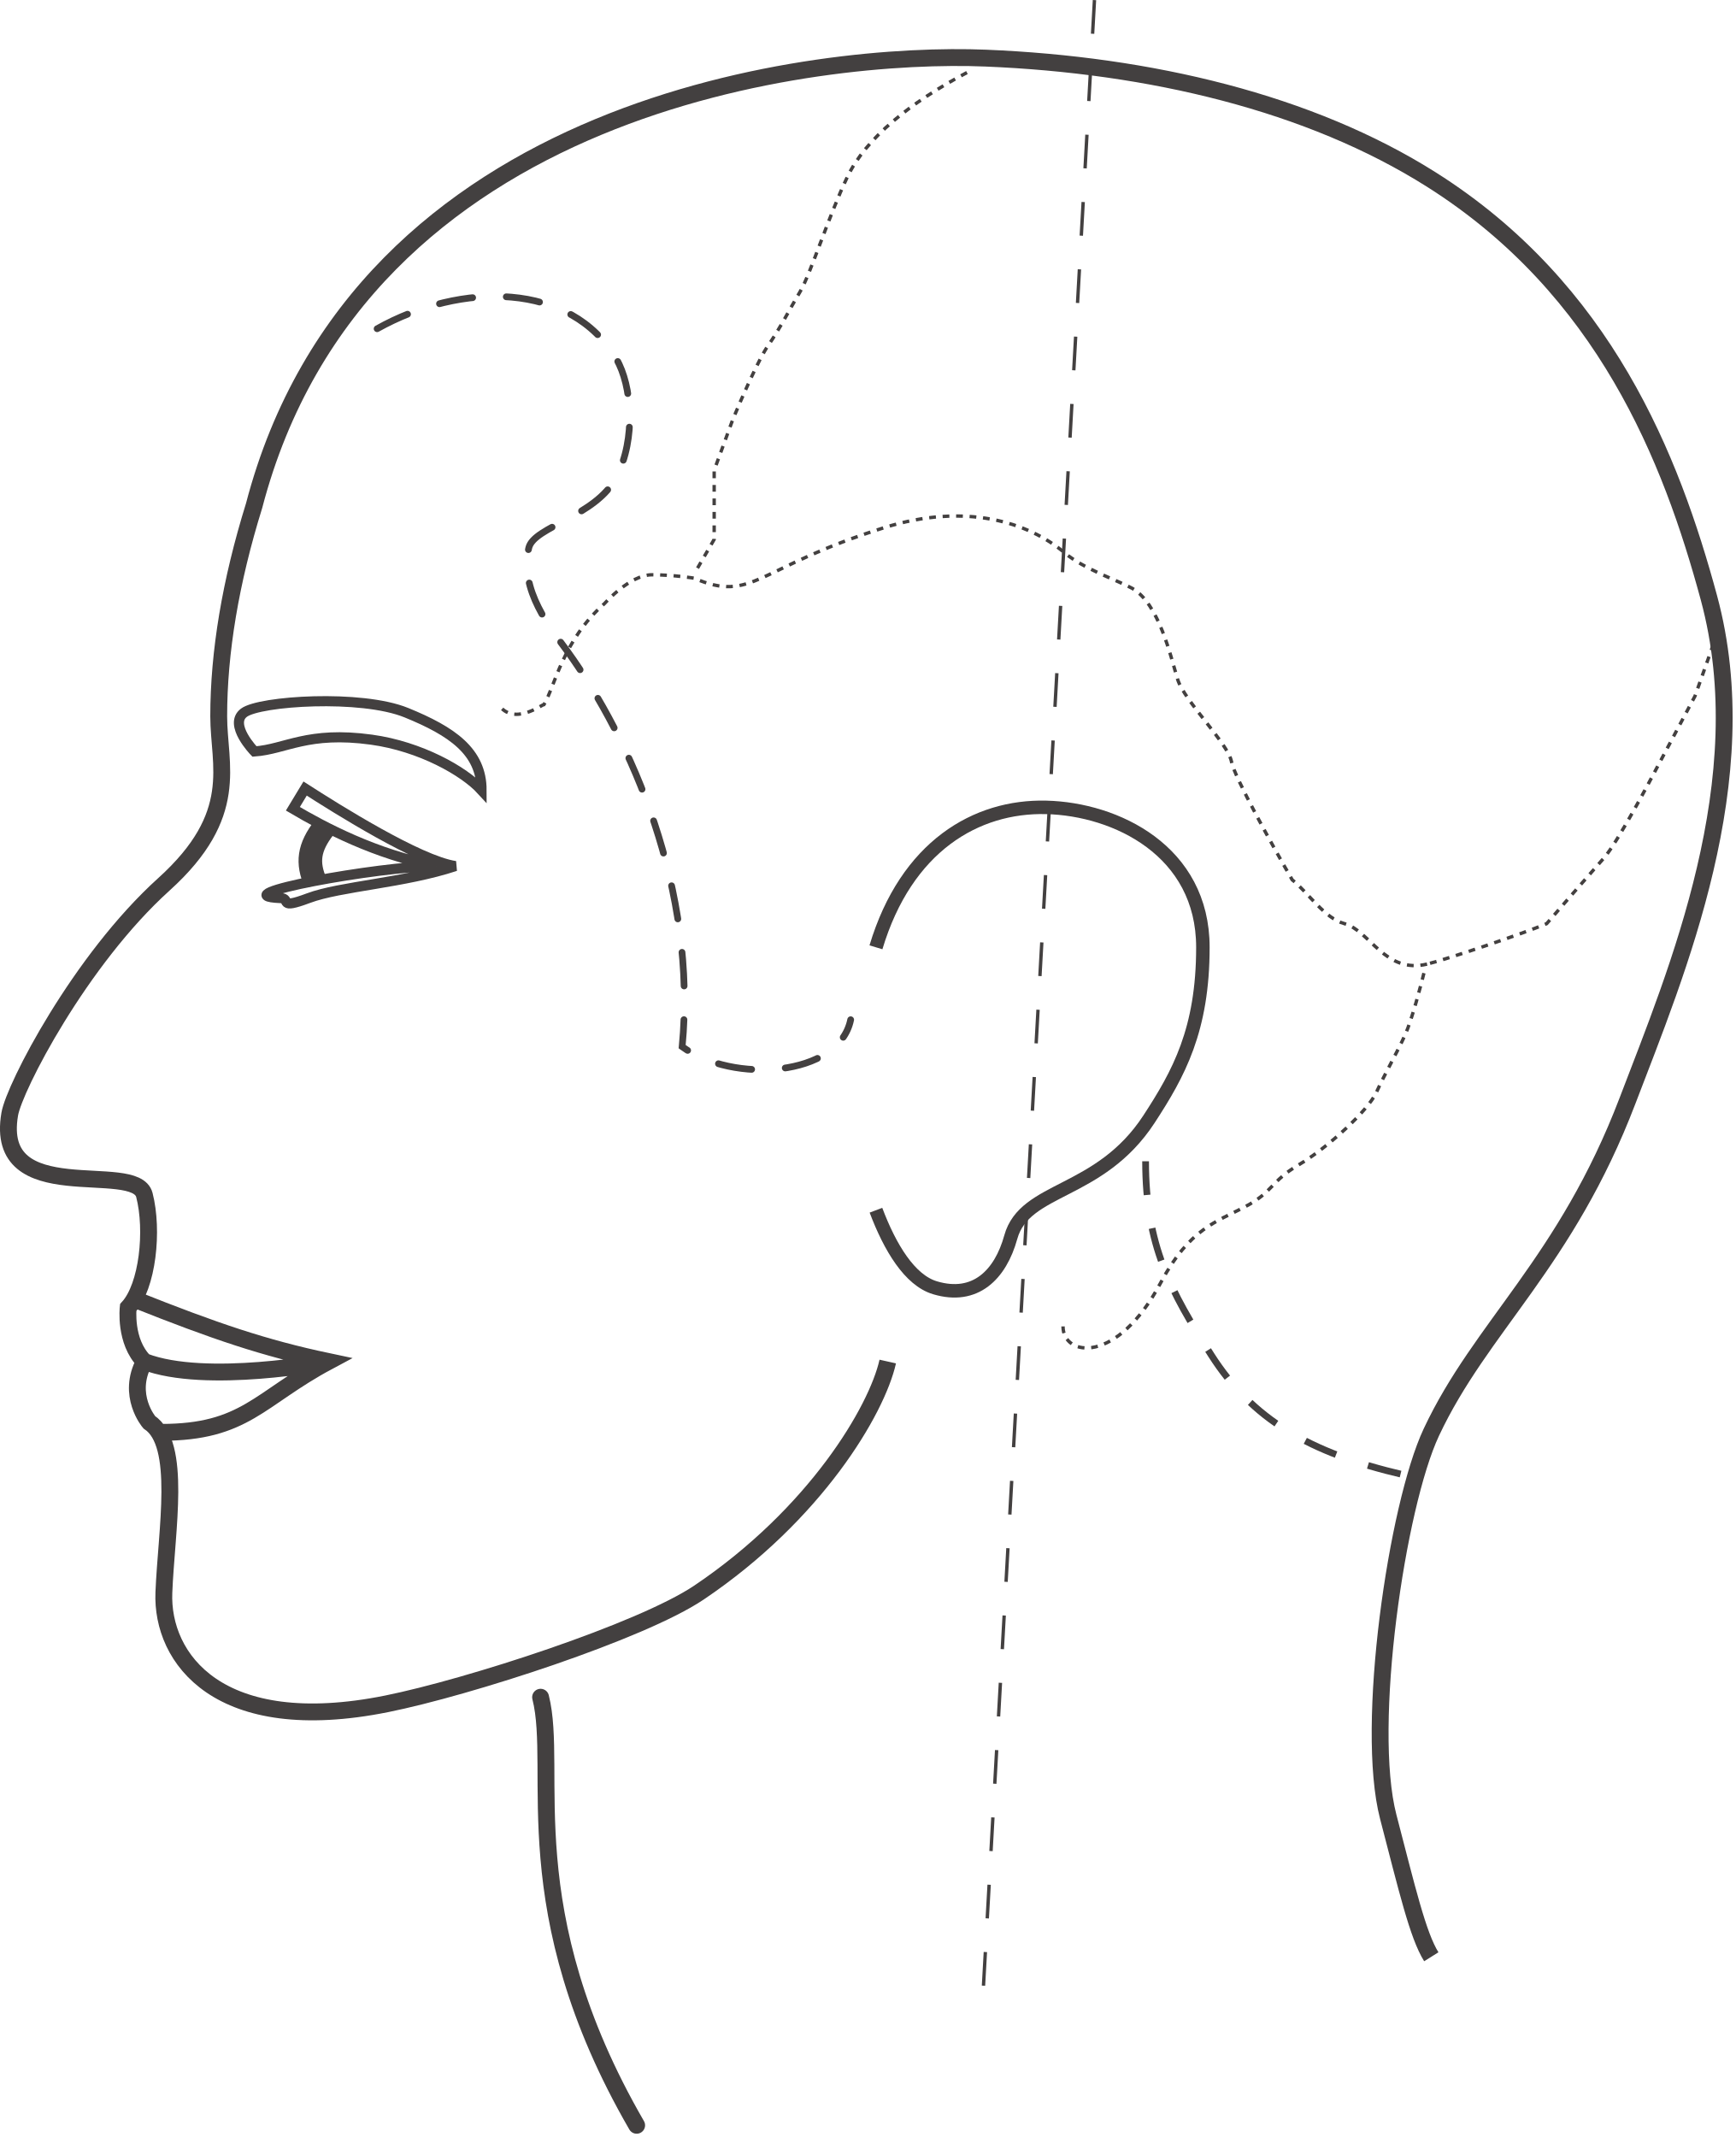
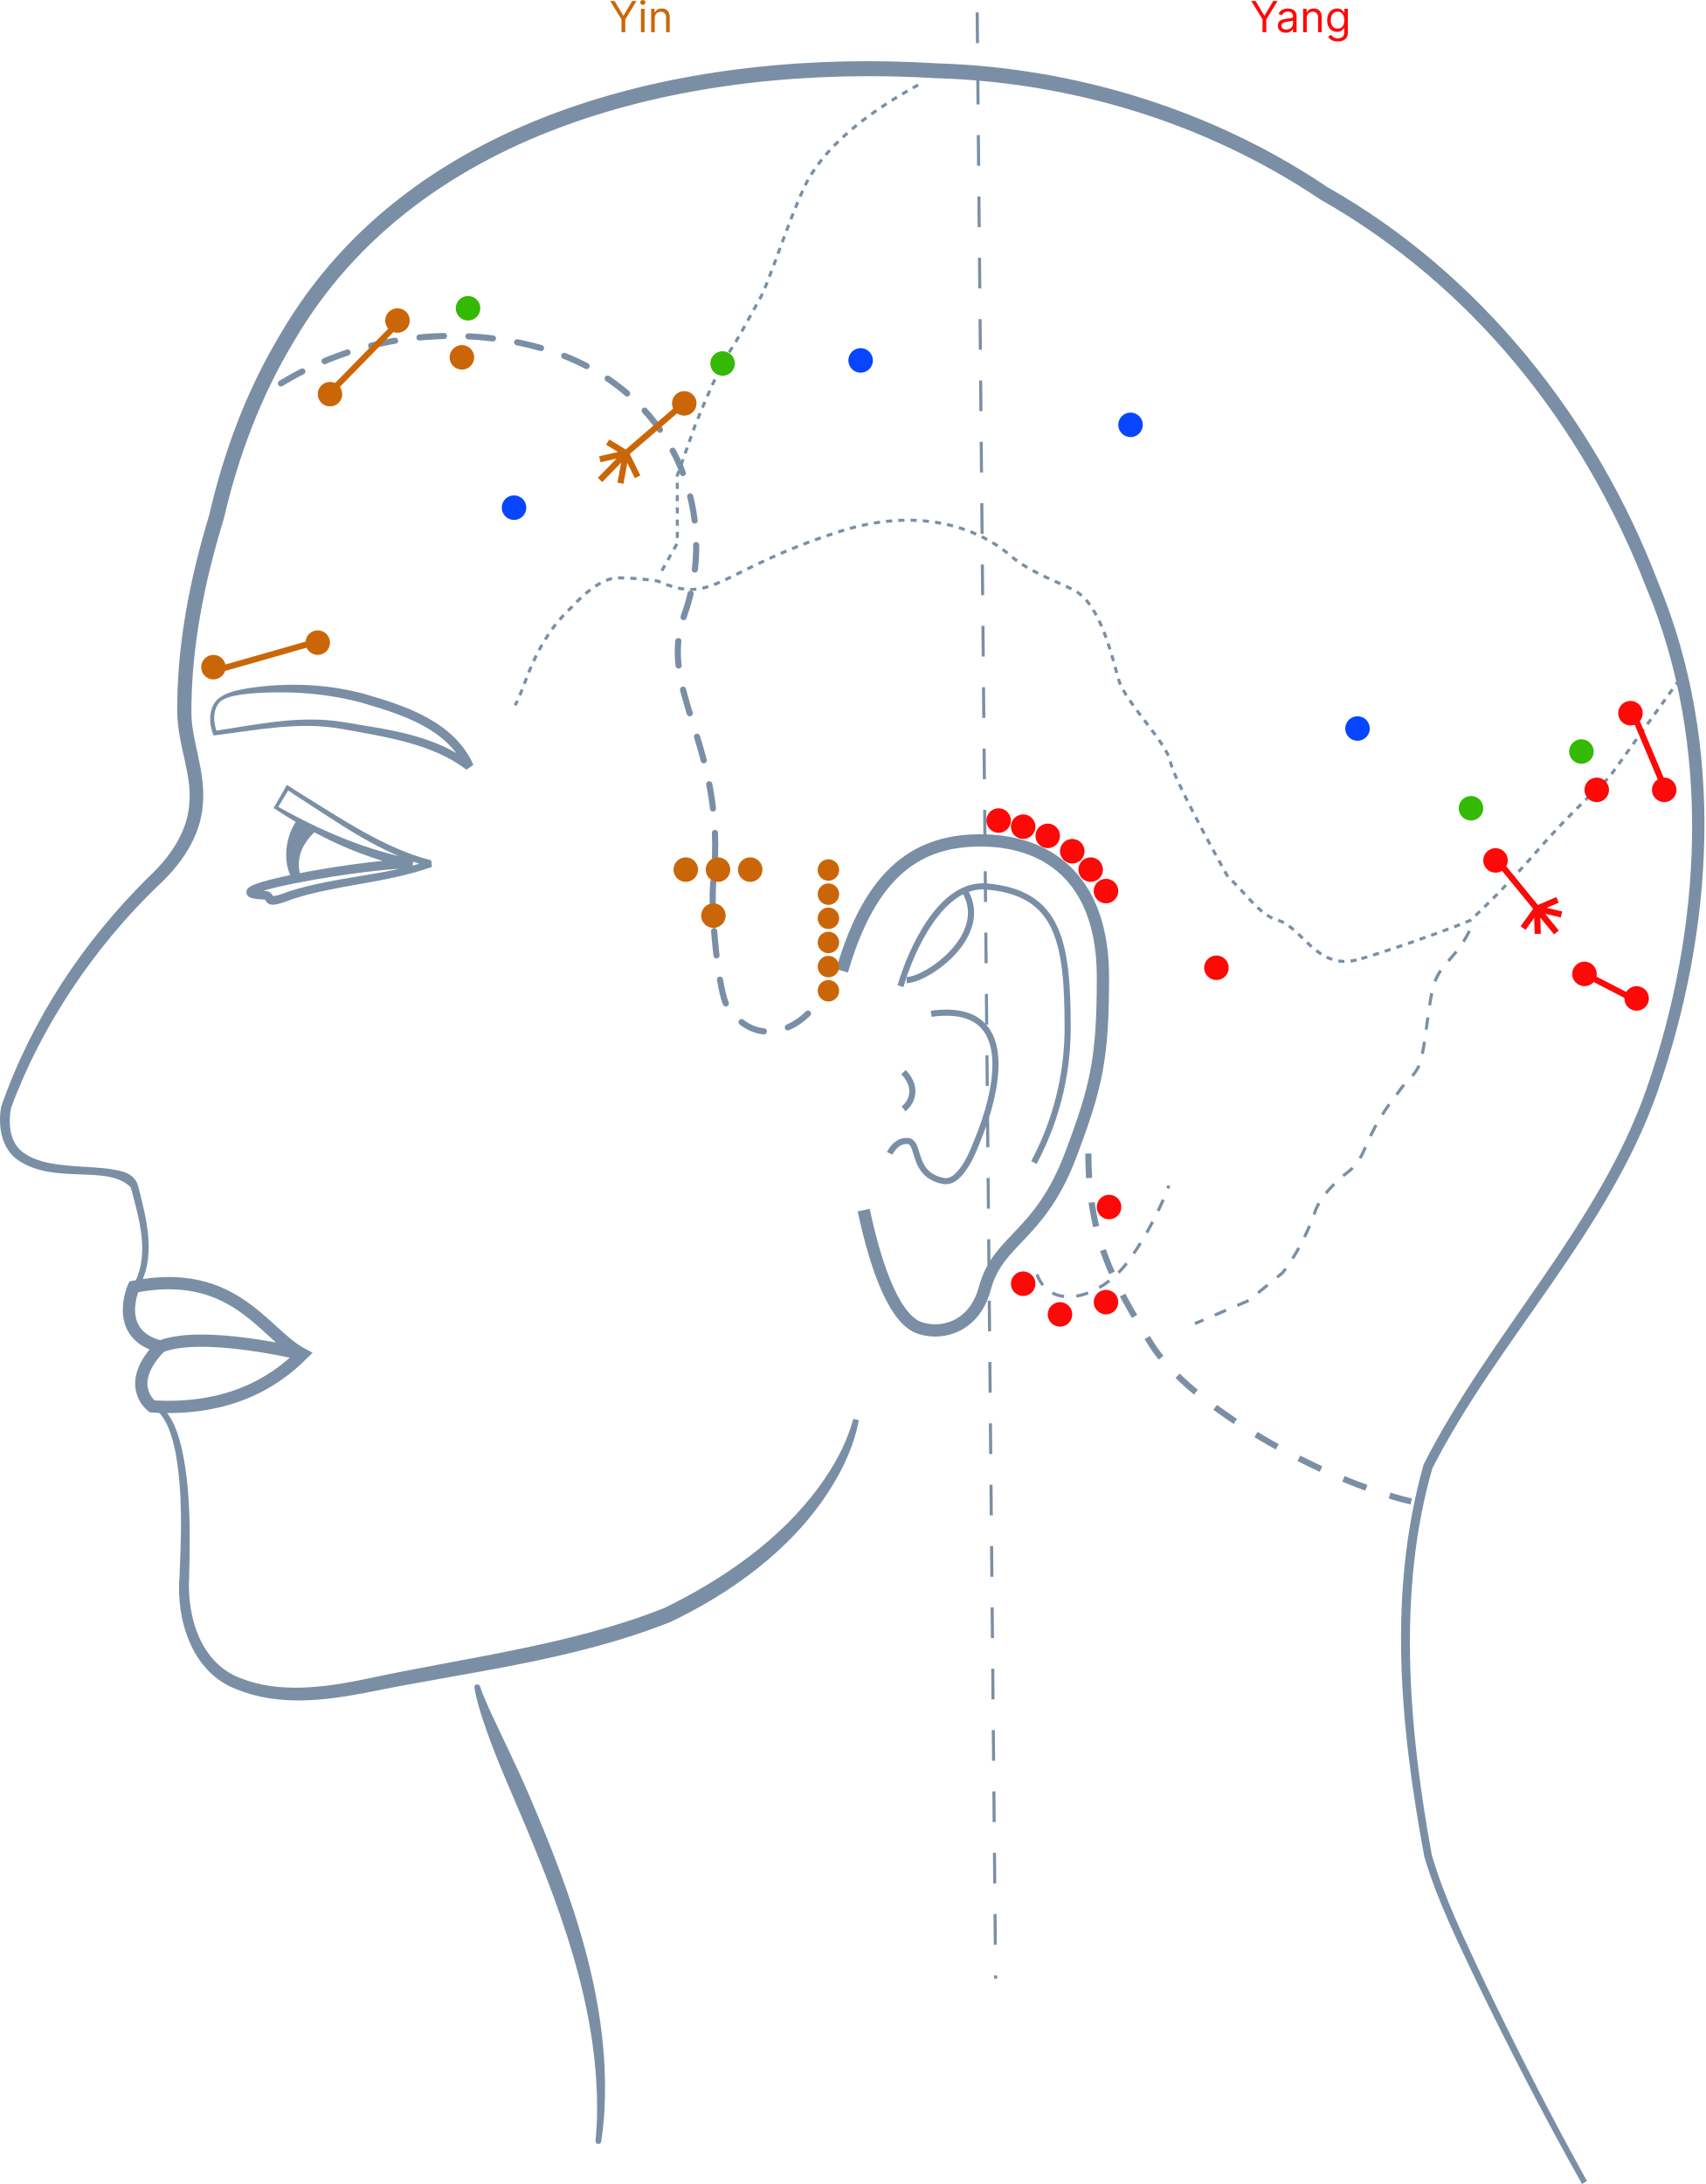
- <svg xmlns="http://www.w3.org/2000/svg" width="515" height="634" viewBox="0 0 515 634" fill="none">
-   <g id="head_side">
-     <path id="silouette" d="M42.838 403.937C36.878 397.934 38.034 387.928 38.034 387.928C43.814 381.592 45.548 365.033 42.838 354.528C40.129 344.023 -1.986 359.042 2.89 330.528C4.243 322.622 23.695 284.877 48.62 262.365C71.551 241.655 64.891 227.069 64.891 212.528C64.891 193.528 68.391 172.528 75.391 150.028C106.89 29.528 243.684 15.241 292.449 17.242C341.215 19.243 388.564 30.459 424.659 53.26C476.134 85.776 495.849 136.071 507.019 177.323C521.649 231.35 497.484 288.291 482.89 326.528C464.519 374.664 439.39 393.528 424.659 424.947C414.465 446.688 404.847 512.014 411.89 539.028C417.5 560.539 420.685 574.191 424.659 580.528M42.838 403.937C37.42 413.942 44.285 421.946 44.285 421.946C54.038 428.449 49.372 453.828 48.62 472.471C47.831 492.028 64.891 515.528 114.725 505.488C138.95 500.607 190.239 484.014 207.39 472.471C241.89 449.253 260.139 418.444 263.39 403.937M42.838 403.937C61.083 410.94 97.386 403.937 97.386 403.937M47.831 424.947C72.756 424.947 76.796 414.942 97.386 403.937C78.421 399.935 63.679 394.932 39.838 385.427" stroke="#434040" stroke-width="5" />
-     <path id="Vector 5" d="M160.39 503.528C165.92 525.361 151.89 566.528 188.89 630.528" stroke="#434040" stroke-width="5" stroke-linecap="round" />
-     <path id="Vector 3" d="M129.402 256.944C111.259 253.444 96.226 245.444 86.895 239.944L90.524 233.944C99.855 239.944 124.322 255.344 135.104 256.944C120.071 261.944 100.891 262.944 91.561 266.444C82.23 269.944 86.503 266.579 83.267 266.444C64.663 265.667 112.814 256.944 129.402 256.944Z" stroke="#434040" stroke-width="3" />
-     <path id="Vector 4" d="M96.223 245.444C91.557 251.444 91.039 255.944 93.631 261.944" stroke="#434040" stroke-width="7" />
-     <path id="Vector 2" d="M120.589 211.444C107.112 205.944 77.046 207.944 72.381 211.444C67.716 214.944 75.491 222.944 75.491 222.944C84.822 222.277 91.235 216.827 110.222 219.444C124.736 221.444 137.695 228.777 142.879 234.444C142.879 222.944 134.067 216.944 120.589 211.444Z" stroke="#434040" stroke-width="3" />
-     <path id="ear" d="M259.89 281.046C268.89 251.047 289.656 239.028 310.39 239.528C331.125 240.028 356.89 252.437 356.89 281.046C356.89 305.546 349.703 318.546 340.89 332.046C326.187 354.571 304.037 352.047 299.89 367.046C296.818 378.158 289.39 385.646 277.39 382.046C269.882 379.794 264.037 370.046 259.89 359.046" stroke="#434040" stroke-width="4" />
-     <path id="hair_line1" d="M111.89 97.528C136.89 83.528 169.413 83.528 182.89 106.528C187.452 114.312 188.795 130.089 182.89 141.528C176.82 153.289 158.411 156.191 156.89 162.528C153.89 175.028 163.642 186.736 168.199 193.028C187.39 219.528 206.89 264.028 202.39 310.528C217.39 321.528 248.89 319.528 252.39 302.528" stroke="#434040" stroke-width="2" stroke-linecap="round" stroke-dasharray="10 10" />
-     <path id="hair_line2" d="M339.89 344.528C339.89 369.528 347.254 383.022 359.39 402.028C371.527 421.034 388.39 431.028 416.39 437.528" stroke="#434040" stroke-width="2" stroke-dasharray="10 10" />
-     <path id="coronal_line" d="M324.723 0.028L291.548 593.528" stroke="#434040" stroke-dasharray="10 10" />
+ <svg xmlns="http://www.w3.org/2000/svg" width="556" height="712" viewBox="0 0 556 712" fill="none">
+   <g id="Side">
+     <g id="silouette">
+       <path id="lips" d="M52.291 439C66.093 433.5 98.593 441.5 98.593 441.5M98.593 441.5C86.093 435 76.593 413 43.593 419.5C43.593 419.5 36.593 435 52.291 439C40.093 451.5 49.593 458.5 49.593 458.5C74.093 460 89.093 451 98.593 441.5Z" stroke="#7A8FA6" stroke-width="4" />
+       <path id="silouette_2" d="M280.009 462.979C279.399 462.846 278.788 462.713 278.177 462.58C276.807 467.833 274.483 472.879 271.734 477.579C260.513 496.448 242.574 510.394 223.364 520.756C221.111 521.967 218.844 523.121 216.508 524.25C185.941 536.403 151.589 540.375 118.651 547.485C105.236 550.228 90.968 552.04 78.531 547.133C65.673 542.416 60.913 527.544 61.666 514.096C61.996 500.43 62.256 486.596 59.43 472.963C58.13 467.551 56.527 461.576 51.655 457.749C51.28 458.25 50.906 458.75 50.532 459.251C54.535 462.493 56.108 468.182 57.201 473.431C59.634 486.679 59.115 500.407 58.521 513.973C57.371 527.709 62.339 545.076 77.018 550.689C90.927 556.348 105.71 554.426 119.546 551.801C152.53 545.007 186.322 541.557 218.679 528.75C221.08 527.593 223.412 526.407 225.731 525.16C245.504 514.516 263.891 499.329 274.367 479.017C276.929 473.964 278.992 468.566 280.009 462.979Z" fill="#7A8FA6" />
+       <path id="silouette_3" d="M43.028 419.673C43.563 419.995 44.099 420.318 44.634 420.641C51.427 410.146 47.694 397.252 45.011 386.536C43.595 382.005 38.994 381.677 35.919 381.1C32.576 380.642 29.305 380.519 26.054 380.297C19.66 379.832 12.9 379.36 7.976 376.016C3.327 372.958 2.54 366.889 3.602 361.213C13.389 334.576 30.551 308.982 51.31 288.966C58.782 282.149 65.419 272.956 66.149 262.128C67.083 251.411 62.462 241.634 62.404 232.5C62.342 211.023 66.626 189.817 72.943 169.21L72.985 169.052C77.676 148.809 85.058 129.141 95.702 111.51C136.968 40.4 227.16 20.802 305.079 25.489C349.566 26.78 393.332 40.12 430.328 64.944C479.996 93.128 516.006 138.385 536.65 191.344C558.304 242.758 554.977 302.539 536.862 354.859C521.092 399.978 486.028 434.353 464.176 477.355C452.252 519.5 456.57 563.238 464.377 605.308C468.67 619.86 475.373 633.174 481.752 646.678C492.516 668.774 503.721 690.535 515.793 711.987C516.326 711.662 516.86 711.338 517.394 711.012C505.551 689.679 494.413 667.767 483.805 645.692C477.526 632.24 470.862 618.72 466.809 604.692C459.262 563.481 455.454 518.671 467.011 478.645C488.451 436.75 524.076 401.968 540.324 356.141C558.909 302.956 562.591 242.614 540.536 189.656C520.236 136.62 482.57 89.176 432.858 61.056C395.404 35.775 350.374 21.968 305.284 20.642C226.831 15.8 134.113 35.472 91.42 108.929C80.459 127.085 72.928 147.279 68.202 167.948L68.244 167.79C61.909 188.655 57.584 210.496 57.782 232.5C58.086 243.312 62.583 252.427 61.737 261.791C61.185 271.118 55.515 279.334 48.459 285.901C27.13 307.018 10.482 331.973 0.407 360.682C-0.719 366.722 0.263 374.681 6.267 378.482C18.237 386.261 35.369 379.514 42.651 387.127C45.569 398.006 49.136 409.894 43.028 419.673Z" fill="#7A8FA6" />
+       <path id="neck-front" d="M156.504 549.776C156.428 549.549 156.275 549.351 156.066 549.228C155.856 549.106 155.61 549.069 155.378 549.126C155.146 549.183 154.945 549.33 154.817 549.535C154.688 549.741 154.645 549.987 154.683 550.224C154.683 550.224 154.683 550.224 154.683 550.224C155.107 552.802 155.792 555.363 156.55 557.884C159.63 567.871 163.722 577.445 167.764 586.874C181.929 619.835 195.413 654.129 194.649 690.223C194.572 692.776 194.413 695.338 194.163 697.883C194.139 698.128 194.209 698.373 194.361 698.567C194.513 698.761 194.735 698.887 194.978 698.918C195.221 698.948 195.467 698.881 195.663 698.731C195.858 698.58 195.986 698.359 196.023 698.117C196.023 698.117 196.023 698.117 196.023 698.117C196.416 695.544 196.714 692.945 196.923 690.349C199.558 653.551 186.589 617.976 172.353 584.891C168.291 575.417 163.602 566.13 159.361 556.837C158.312 554.49 157.301 552.128 156.504 549.776Z" fill="#7A8FA6" />
+     </g>
+     <g id="Eye">
+       <path id="eye" d="M90.252 262.77C90.057 263.091 89.863 263.411 89.668 263.732C92.791 265.776 96.001 267.75 99.266 269.591C110.11 275.712 121.842 280.532 134.176 283.04L134.465 280.103C131.873 280.097 129.279 280.263 126.742 280.475C118.221 281.222 109.767 282.469 101.374 283.97C97.166 284.735 93.012 285.557 88.802 286.6C86.715 287.136 84.623 287.657 82.507 288.549C82.21 288.68 81.904 288.83 81.642 288.986C81.494 289.073 81.28 289.212 81.108 289.357C81.019 289.431 80.93 289.513 80.842 289.61C80.701 289.766 80.55 289.967 80.441 290.253C80.161 290.811 80.461 291.819 80.888 292.136C81.129 292.352 81.185 292.369 81.308 292.446C81.418 292.51 81.527 292.562 81.637 292.609C81.746 292.655 81.856 292.695 81.969 292.731C82.075 292.765 82.124 292.779 82.203 292.801C82.352 292.841 82.506 292.877 82.669 292.91C83.03 292.982 83.276 293.016 83.553 293.052C83.827 293.087 84.142 293.12 84.444 293.145C84.937 293.187 85.488 293.22 86.1 293.244C86.379 293.245 86.573 293.338 86.471 293.283C86.429 293.256 86.392 293.182 86.44 293.268C86.49 293.346 86.564 293.591 86.835 293.978C87.099 294.374 87.667 294.738 88.076 294.834C88.49 294.948 88.835 294.949 89.105 294.941C89.673 294.915 90.116 294.822 90.57 294.719C92.284 294.298 93.79 293.715 95.341 293.117C109.709 288.439 125.885 287.931 140.797 282.642L140.604 280.482C125.187 276.538 111.104 266.754 97.219 258.239C96.171 257.57 95.136 256.903 94.115 256.243L93.558 255.865L93.204 256.454C91.96 258.624 90.717 260.795 89.475 262.966C89.798 263.156 90.122 263.346 90.445 263.536C91.736 261.393 93.025 259.25 94.315 257.106L93.403 257.317C94.412 258.001 95.435 258.69 96.471 259.383C110.337 268.235 123.741 278.185 140.267 282.69L140.073 280.529C125.407 285.514 109.717 285.716 94.348 290.546C92.853 291.112 91.343 291.668 89.942 291.997C89.588 292.077 89.248 292.134 89.009 292.14C88.899 292.145 88.807 292.128 88.842 292.134C88.866 292.125 89.075 292.257 89.107 292.322C89.148 292.492 88.926 291.595 88.153 291.02C87.397 290.485 86.739 290.457 86.222 290.419C85.644 290.393 85.134 290.358 84.692 290.318C84.422 290.293 84.148 290.263 83.921 290.232C83.692 290.201 83.492 290.171 83.242 290.12C83.015 290.071 82.877 290.033 82.753 289.982C82.725 289.977 82.698 289.931 82.855 290.065C82.94 290.144 83.08 290.316 83.147 290.572C83.218 290.832 83.179 291.1 83.114 291.264C82.961 291.603 82.921 291.552 82.938 291.556C82.947 291.547 83.023 291.494 83.096 291.452C83.222 291.378 83.431 291.274 83.659 291.175C85.367 290.462 87.489 289.917 89.499 289.418C93.606 288.422 97.728 287.624 101.896 286.88C110.209 285.422 118.624 284.197 126.994 283.464C129.48 283.256 132.021 283.084 134.465 283.069L134.754 280.132C122.748 277.803 111.146 273.472 100.109 268.001C96.785 266.355 93.49 264.591 90.252 262.77ZM89.668 263.732L90.252 262.77L90.445 263.536L89.475 262.966L89.199 263.425L89.668 263.732Z" fill="#7A8FA6" />
+       <path id="eye1" d="M102.519 271.292C100.657 269.886 98.795 268.48 96.933 267.074C96.749 267.379 96.578 267.671 96.401 267.981C92.973 273.183 92.079 281.408 95.328 286.597C95.483 286.901 95.638 287.19 95.802 287.486C96.609 287.148 97.416 286.809 98.223 286.471C98.137 286.171 98.06 285.883 97.986 285.585C96.432 280.127 98.266 275.708 101.917 271.926C102.117 271.71 102.312 271.506 102.519 271.292Z" fill="#7A8FA6" />
+       <path id="eyebrow" d="M71.629 227.427C71.858 227.724 72.088 228.02 72.317 228.317C74.739 226.867 78.016 226.518 81.033 226.154C93.336 225.086 105.981 225.888 117.794 229.055C118.085 229.137 118.374 229.222 118.66 229.308C131.879 233.173 145.989 237.806 151.839 250.65L154.15 249.062C141.392 239.281 126.275 237.883 111.754 235.369C97.734 233.078 83.522 236.233 70.041 238.285L70.757 238.729C70.46 237.988 70.219 237.119 70.06 236.282C69.474 233.383 69.953 230.113 72.317 228.317C72.088 228.02 71.858 227.724 71.629 227.427C68.771 229.472 68.139 233.377 68.714 236.52C68.871 237.455 69.088 238.347 69.43 239.271L69.636 239.758L70.146 239.715C84.114 237.936 97.728 235.178 111.433 237.631C125.513 240.159 141.362 242.556 152.037 250.938L154.348 249.35C148.194 235.445 132.524 230.196 119.526 226.436C119.224 226.345 118.92 226.256 118.613 226.169C106.204 222.853 93.338 222.478 80.787 224.371C77.675 224.976 74.468 225.432 71.629 227.427ZM72.317 228.317L71.629 227.427L72.317 228.317Z" fill="#7A8FA6" />
+     </g>
+     <g id="Ear">
+       <path id="Vector 6" d="M293.593 321.5C297.093 309.5 306.932 287.752 321.593 289C345.093 291 348.093 306.84 348.093 335C348.093 347.5 345.593 363 337.093 379" stroke="#7A8FA6" stroke-width="2" />
+       <path id="Vector 8" d="M303.593 330.5C332.593 326.5 325.093 356.5 318.593 372C317.982 373.458 313.593 386.143 307.593 385C297.093 383 300.093 372.5 296.093 372C292.893 371.6 290.76 374.5 290.093 376" stroke="#7A8FA6" stroke-width="2" />
+       <path id="ear" d="M274.531 316.5C283.955 284.145 299.383 273.461 321.093 274C342.803 274.539 359.593 287.645 359.593 318.5C359.593 344.923 357.593 354 349.093 376.5C338.929 403.404 325.435 403.822 321.093 420C317.877 431.984 307.955 435.43 300.093 433C292.231 430.57 286.093 415.5 281.593 394.5" stroke="#7A8FA6" stroke-width="4" />
+       <path id="Vector 7" d="M295.593 319.5C302.093 319.5 323.093 305 314.593 290.5" stroke="#7A8FA6" stroke-width="2" />
+       <path id="ear-part" d="M294.593 349.5C299.793 355.1 296.76 359.833 294.593 361.5" stroke="#7A8FA6" stroke-width="2" />
+     </g>
+     <g id="Hair lines">
+       <path id="hair_line1" d="M91.593 125C125.093 104.5 161.692 107.729 182.593 115.5C221.593 130 234.292 169.394 223.093 200.5C214.093 225.5 237.093 243 232.593 287C231.525 297.446 234.357 323.815 237.093 328C245.593 341 258.593 337 265.593 328" stroke="#7A8FA6" stroke-width="2" stroke-linecap="round" stroke-dasharray="8 8" />
+       <path id="hair_line2" d="M354.853 376.046C354.853 403.009 362.563 417.562 375.27 438.061C387.978 458.559 430.776 482.49 460.093 489.5" stroke="#7A8FA6" stroke-width="2" stroke-dasharray="8 8" />
+       <path id="coronal_line" d="M318.597 4.043L324.613 645.052" stroke="#7A8FA6" stroke-dasharray="10 10" />
+     </g>
+     <path id="Yang" d="M407.951 0.318H409.363L412.187 5.071H412.306L415.13 0.318H416.542L412.863 6.304V10.5H411.63V6.304L407.951 0.318ZM419.227 10.679C418.743 10.679 418.304 10.588 417.909 10.405C417.515 10.22 417.202 9.953 416.97 9.605C416.738 9.254 416.622 8.83 416.622 8.332C416.622 7.895 416.708 7.54 416.88 7.268C417.053 6.993 417.283 6.778 417.571 6.622C417.86 6.466 418.178 6.35 418.526 6.274C418.877 6.195 419.23 6.132 419.585 6.085C420.049 6.026 420.425 5.981 420.713 5.951C421.005 5.918 421.217 5.863 421.35 5.787C421.486 5.711 421.554 5.578 421.554 5.389V5.349C421.554 4.859 421.419 4.478 421.151 4.206C420.886 3.934 420.483 3.798 419.943 3.798C419.383 3.798 418.943 3.921 418.625 4.166C418.307 4.411 418.083 4.673 417.954 4.952L416.84 4.554C417.039 4.09 417.304 3.729 417.636 3.47C417.971 3.208 418.335 3.026 418.73 2.923C419.127 2.817 419.518 2.764 419.903 2.764C420.148 2.764 420.43 2.794 420.748 2.854C421.07 2.91 421.38 3.028 421.678 3.207C421.979 3.386 422.23 3.656 422.429 4.017C422.627 4.378 422.727 4.862 422.727 5.469V10.5H421.554V9.466H421.494C421.414 9.632 421.282 9.809 421.096 9.998C420.911 10.187 420.664 10.348 420.355 10.48C420.047 10.613 419.671 10.679 419.227 10.679ZM419.406 9.625C419.87 9.625 420.261 9.534 420.579 9.352C420.901 9.169 421.143 8.934 421.305 8.646C421.471 8.357 421.554 8.054 421.554 7.736V6.662C421.504 6.722 421.394 6.776 421.225 6.826C421.06 6.872 420.867 6.914 420.649 6.95C420.433 6.983 420.223 7.013 420.017 7.04C419.815 7.063 419.651 7.083 419.525 7.099C419.22 7.139 418.935 7.204 418.67 7.293C418.408 7.38 418.196 7.51 418.034 7.686C417.875 7.858 417.795 8.094 417.795 8.392C417.795 8.8 417.946 9.108 418.247 9.317C418.552 9.522 418.938 9.625 419.406 9.625ZM426.042 5.906V10.5H424.868V2.864H426.002V4.057H426.101C426.28 3.669 426.552 3.357 426.917 3.122C427.281 2.884 427.752 2.764 428.329 2.764C428.846 2.764 429.298 2.87 429.686 3.082C430.074 3.291 430.375 3.609 430.591 4.037C430.806 4.461 430.914 4.998 430.914 5.648V10.5H429.74V5.727C429.74 5.127 429.585 4.66 429.273 4.325C428.962 3.987 428.534 3.818 427.99 3.818C427.616 3.818 427.281 3.899 426.986 4.062C426.695 4.224 426.464 4.461 426.295 4.773C426.126 5.084 426.042 5.462 426.042 5.906ZM436.14 13.523C435.573 13.523 435.086 13.45 434.679 13.304C434.271 13.162 433.931 12.973 433.659 12.737C433.391 12.505 433.177 12.257 433.018 11.992L433.953 11.335C434.059 11.474 434.193 11.633 434.355 11.812C434.518 11.995 434.74 12.152 435.022 12.285C435.307 12.421 435.679 12.489 436.14 12.489C436.757 12.489 437.265 12.339 437.666 12.041C438.067 11.743 438.268 11.276 438.268 10.639V9.088H438.169C438.082 9.227 437.96 9.4 437.801 9.605C437.645 9.807 437.42 9.988 437.125 10.147C436.833 10.303 436.438 10.381 435.941 10.381C435.325 10.381 434.771 10.235 434.281 9.943C433.794 9.652 433.407 9.227 433.122 8.67C432.841 8.114 432.7 7.438 432.7 6.642C432.7 5.86 432.837 5.179 433.112 4.599C433.388 4.015 433.77 3.565 434.261 3.246C434.751 2.925 435.318 2.764 435.961 2.764C436.458 2.764 436.853 2.847 437.144 3.013C437.439 3.175 437.665 3.361 437.821 3.57C437.98 3.775 438.102 3.944 438.188 4.077H438.308V2.864H439.441V10.719C439.441 11.375 439.292 11.909 438.994 12.32C438.699 12.734 438.301 13.037 437.801 13.229C437.304 13.425 436.75 13.523 436.14 13.523ZM436.1 9.327C436.571 9.327 436.969 9.219 437.294 9.004C437.618 8.788 437.865 8.478 438.034 8.074C438.203 7.67 438.288 7.186 438.288 6.622C438.288 6.072 438.205 5.586 438.039 5.165C437.874 4.745 437.628 4.415 437.304 4.176C436.979 3.938 436.578 3.818 436.1 3.818C435.603 3.818 435.189 3.944 434.857 4.196C434.529 4.448 434.282 4.786 434.117 5.21C433.954 5.634 433.873 6.105 433.873 6.622C433.873 7.152 433.956 7.621 434.122 8.029C434.291 8.433 434.539 8.752 434.867 8.984C435.199 9.212 435.61 9.327 436.1 9.327Z" fill="#FF0808" />
+     <path id="Yin" d="M198.951 0.318H200.363L203.187 5.071H203.306L206.13 0.318H207.542L203.863 6.304V10.5H202.63V6.304L198.951 0.318ZM208.978 10.5V2.864H210.151V10.5H208.978ZM209.574 1.591C209.346 1.591 209.148 1.513 208.983 1.357C208.82 1.201 208.739 1.014 208.739 0.795C208.739 0.577 208.82 0.389 208.983 0.234C209.148 0.078 209.346 0 209.574 0C209.803 0 209.999 0.078 210.161 0.234C210.327 0.389 210.41 0.577 210.41 0.795C210.41 1.014 210.327 1.201 210.161 1.357C209.999 1.513 209.803 1.591 209.574 1.591ZM213.473 5.906V10.5H212.3V2.864H213.433V4.057H213.533C213.712 3.669 213.984 3.357 214.348 3.122C214.713 2.884 215.183 2.764 215.76 2.764C216.277 2.764 216.73 2.87 217.117 3.082C217.505 3.291 217.807 3.609 218.022 4.037C218.238 4.461 218.345 4.998 218.345 5.648V10.5H217.172V5.727C217.172 5.127 217.016 4.66 216.705 4.325C216.393 3.987 215.966 3.818 215.422 3.818C215.048 3.818 214.713 3.899 214.418 4.062C214.126 4.224 213.896 4.461 213.727 4.773C213.558 5.084 213.473 5.462 213.473 5.906Z" fill="#CB6608" />
    <g id="sutures_side">
-       <path id="coronal_suture" d="M286.89 21.528C269.89 30.528 256.89 41.028 251.39 52.528C245.89 64.028 240.39 81.528 237.39 86.528C234.39 91.528 231.39 97.528 227.89 102.528C225.09 106.528 219.724 118.861 217.39 124.528L211.89 139.528V160.028L206.39 169.528" stroke="#434040" stroke-dasharray="2 2" />
-       <path id="squamouse_suture" d="M423.39 286.028C410.89 289.028 406.39 276.028 398.89 274.028C392.89 272.428 388.057 264.695 383.39 261.028C377.724 251.195 366.19 230.428 365.39 226.028C364.39 220.528 351.39 208.028 349.39 201.528C347.39 195.028 343.89 179.028 335.89 174.528C331.977 172.327 321.625 168.879 315.89 164.028C305.055 154.86 286.39 149.028 262.39 156.528C224.101 168.493 223.39 179.028 205.89 171.528C205.89 171.528 199.89 170.528 193.39 170.528C186.89 170.528 179.39 179.028 179.39 179.028C166.89 190.028 164.59 203.828 161.39 209.028C160.724 209.028 152.39 215.528 147.89 209.028" stroke="#434040" stroke-dasharray="2 2" />
-       <path id="occipitomastoid_suture" d="M315.39 393.528C315.39 402.528 331.39 405.028 344.39 380.528C352.912 364.469 360.89 362.528 369.39 358.028C377.89 353.528 376.89 350.528 385.39 345.528C393.89 340.528 405.89 329.528 408.39 324.028C410.89 318.528 414.39 312.528 416.89 307.028C418.89 302.628 421.724 291.861 422.89 287.028" stroke="#434040" stroke-dasharray="2 2" />
-       <path id="lamboid_suture" d="M508.39 191.028L502.89 206.528L490.39 230.028C490.39 230.028 479.89 250.028 475.89 254.528C471.89 259.028 458.89 274.028 458.89 274.028C452.224 276.861 429.276 284.615 423.39 286.028" stroke="#434040" stroke-dasharray="2 2" />
+       <path id="coronal_suture" d="M299.361 27.688C281.561 37.395 267.95 48.719 262.191 61.122C256.433 73.525 250.674 92.398 247.533 97.791C244.392 103.184 241.251 109.655 237.586 115.047C234.654 119.361 229.035 132.663 226.592 138.774L220.834 154.952V177.061L215.075 187.307" stroke="#7A8FA6" stroke-dasharray="2 2" />
+       <path id="squamouse_suture" d="M442.28 312.954C429.192 316.189 424.481 302.168 416.628 300.011C410.346 298.286 405.285 289.945 400.399 285.991C394.466 275.386 382.39 252.988 381.553 248.243C380.506 242.311 366.894 228.83 364.8 221.82C362.706 214.809 359.041 197.553 350.665 192.7C346.568 190.326 335.728 186.608 329.725 181.375C318.38 171.488 298.837 165.198 273.709 173.287C233.618 186.191 232.874 197.553 214.551 189.464C214.551 189.464 208.269 188.386 201.463 188.386C194.658 188.386 186.805 197.553 186.805 197.553C173.717 209.417 171.309 224.3 167.959 229.908" stroke="#7A8FA6" stroke-dasharray="2 2" />
+       <path id="lamboid_suture" d="M547.593 221.5L524.593 253.5C524.593 253.5 511.897 264.981 501.093 277.5C490.29 290.019 479.45 300.011 479.45 300.011C472.47 303.067 448.443 311.43 442.28 312.954" stroke="#7A8FA6" stroke-dasharray="2 2" />
+       <path id="Vector 10" d="M479.093 303.5C474.093 313.5 469.093 314 467.093 322.5C465.093 331 464.593 344.5 462.093 348.5C459.593 352.5 460.593 349.5 455.593 356.5C444.093 371 446.093 377 439.593 382C433.093 387 429.593 392 428.593 395.5C424.993 405.5 420.093 412.667 418.093 415L407.093 424L389.593 431.5" stroke="#7A8FA6" stroke-dasharray="4 4" />
+       <path id="mastoid process" d="M338.093 415.5C342.593 427.5 358.593 423.5 367.593 411.5C374.793 401.9 379.593 390.833 381.093 386.5" stroke="#7A8FA6" stroke-dasharray="4 4" />
+     </g>
+     <g id="extra-lumbar-point">
+       <circle id="I-yang" cx="479.593" cy="263.5" r="4" fill="#34B904" />
+       <circle id="I-yin" cx="235.593" cy="118.5" r="4" fill="#34B904" />
+       <path id="H-yang" d="M519.593 245C519.593 247.209 517.802 249 515.593 249C513.384 249 511.593 247.209 511.593 245C511.593 242.791 513.384 241 515.593 241C517.802 241 519.593 242.791 519.593 245Z" fill="#34B904" />
+       <circle id="H-yin" cx="152.593" cy="100.5" r="4" fill="#34B904" />
+     </g>
+     <g id="ear-points">
+       <circle id="ear-yin" cx="167.593" cy="165.5" r="4" fill="#0845FF" />
+       <circle id="extra-ear-yin" cx="280.593" cy="117.5" r="4" fill="#0845FF" />
+       <circle id="extra-ear-yang" cx="368.593" cy="138.5" r="4" fill="#0845FF" />
+       <circle id="ear-yang" cx="442.593" cy="237.5" r="4" fill="#0845FF" />
+     </g>
+     <g id="basic-yang">
+       <circle id="G1-yang" cx="333.593" cy="418.5" r="4" fill="#FF0808" />
+       <path id="G2-yang" d="M349.593 428.5C349.593 430.709 347.802 432.5 345.593 432.5C343.384 432.5 341.593 430.709 341.593 428.5C341.593 426.291 343.384 424.5 345.593 424.5C347.802 424.5 349.593 426.291 349.593 428.5Z" fill="#FF0808" />
+       <path id="G3-yang" d="M364.593 424.5C364.593 426.709 362.802 428.5 360.593 428.5C358.384 428.5 356.593 426.709 356.593 424.5C356.593 422.291 358.384 420.5 360.593 420.5C362.802 420.5 364.593 422.291 364.593 424.5Z" fill="#FF0808" />
+       <circle id="F-yang" cx="361.593" cy="393.5" r="4" fill="#FF0808" />
+       <circle id="D6-yang" cx="360.593" cy="290.5" r="4" fill="#FF0808" />
+       <circle id="D5-yang" cx="355.593" cy="283.5" r="4" fill="#FF0808" />
+       <circle id="D4-yang" cx="349.593" cy="277.5" r="4" fill="#FF0808" />
+       <circle id="D3-yang" cx="341.593" cy="272.5" r="4" fill="#FF0808" />
+       <circle id="D2-yang" cx="333.593" cy="269.5" r="4" fill="#FF0808" />
+       <circle id="D1-yang" cx="325.593" cy="267.5" r="4" fill="#FF0808" />
+       <circle id="D-yang" cx="396.593" cy="315.5" r="4" fill="#FF0808" />
+       <path id="c---yang" d="M489.397 281.934L501.116 296.249M507.45 303.987L501.116 296.249M501.364 304.446L501.116 296.249M501.116 296.249L509.102 298.111M501.116 296.249L496.579 302.548M501.116 296.249L507.799 293.362" stroke="#FF0808" stroke-width="2" />
+       <circle id="C-yang" cx="487.593" cy="280.5" r="4" fill="#FF0808" />
+       <circle id="E12-yang" cx="533.593" cy="325.5" r="4" fill="#FF0808" />
+       <path id="e---yang" d="M517.593 318L533.093 326" stroke="#FF0808" stroke-width="2" />
+       <circle id="E1-yang" cx="516.593" cy="317.5" r="4" fill="#FF0808" />
+       <circle id="A8-yang" cx="531.593" cy="232.5" r="4" fill="#FF0808" />
+       <circle id="A1-yang" cx="542.593" cy="257.5" r="4" fill="#FF0808" />
+       <path id="a---yang" d="M533.093 234L542.593 256.5" stroke="#FF0808" stroke-width="2" />
+       <circle id="B-yang" cx="520.593" cy="257.5" r="4" fill="#FF0808" />
+     </g>
+     <g id="basic-yin">
+       <circle id="G3-yin" cx="244.593" cy="283.5" r="4" fill="#CB6608" />
+       <path id="G2-yin" d="M238.093 283.5C238.093 285.709 236.302 287.5 234.093 287.5C231.884 287.5 230.093 285.709 230.093 283.5C230.093 281.291 231.884 279.5 234.093 279.5C236.302 279.5 238.093 281.291 238.093 283.5Z" fill="#CB6608" />
+       <circle id="G1-yin" cx="223.593" cy="283.5" r="4" fill="#CB6608" />
+       <circle id="E1-yin" cx="103.593" cy="209.5" r="4" fill="#CB6608" />
+       <path id="e---yin" d="M70.593 218.5L86.343 214L102.093 209.5" stroke="#CB6608" stroke-width="2" />
+       <circle id="E12-yin" cx="69.593" cy="217.5" r="4" fill="#CB6608" />
+       <circle id="D-yin" cx="232.593" cy="298.5" r="4" fill="#CB6608" />
+       <path id="c---yin" d="M221.512 132.769L204.093 147.77M195.634 156.463L204.093 147.77M195.569 149.722L204.093 147.77M204.093 147.77L202.291 157.527M204.093 147.77L198.126 144.122M204.093 147.77L207.872 155.44" stroke="#CB6608" stroke-width="2" />
+       <circle id="C-yin" cx="223.093" cy="131.5" r="4" fill="#CB6608" />
+       <circle id="B-yin" cx="150.593" cy="116.5" r="4" fill="#CB6608" />
+       <circle id="YNSA-A1-yin" cx="107.593" cy="128.5" r="4" fill="#CB6608" />
+       <path id="a---yin" d="M129.093 106L107.593 128" stroke="#CB6608" stroke-width="2" />
+       <circle id="YNSA-A8-yin" cx="129.593" cy="104.5" r="4" fill="#CB6608" />
+     </g>
+     <g id="Group 1">
+       <circle id="D1-yin" cx="270.093" cy="283.625" r="3.5" fill="#CB6608" />
+       <circle id="D6-yin" cx="270.093" cy="323" r="3.5" fill="#CB6608" />
+       <circle id="D5-yin" cx="270.093" cy="315.125" r="3.5" fill="#CB6608" />
+       <circle id="D4-yin" cx="270.093" cy="307.25" r="3.5" fill="#CB6608" />
+       <circle id="D3-yin" cx="270.093" cy="299.375" r="3.5" fill="#CB6608" />
+       <circle id="D2-yin" cx="270.093" cy="291.5" r="3.5" fill="#CB6608" />
    </g>
  </g>
</svg>
